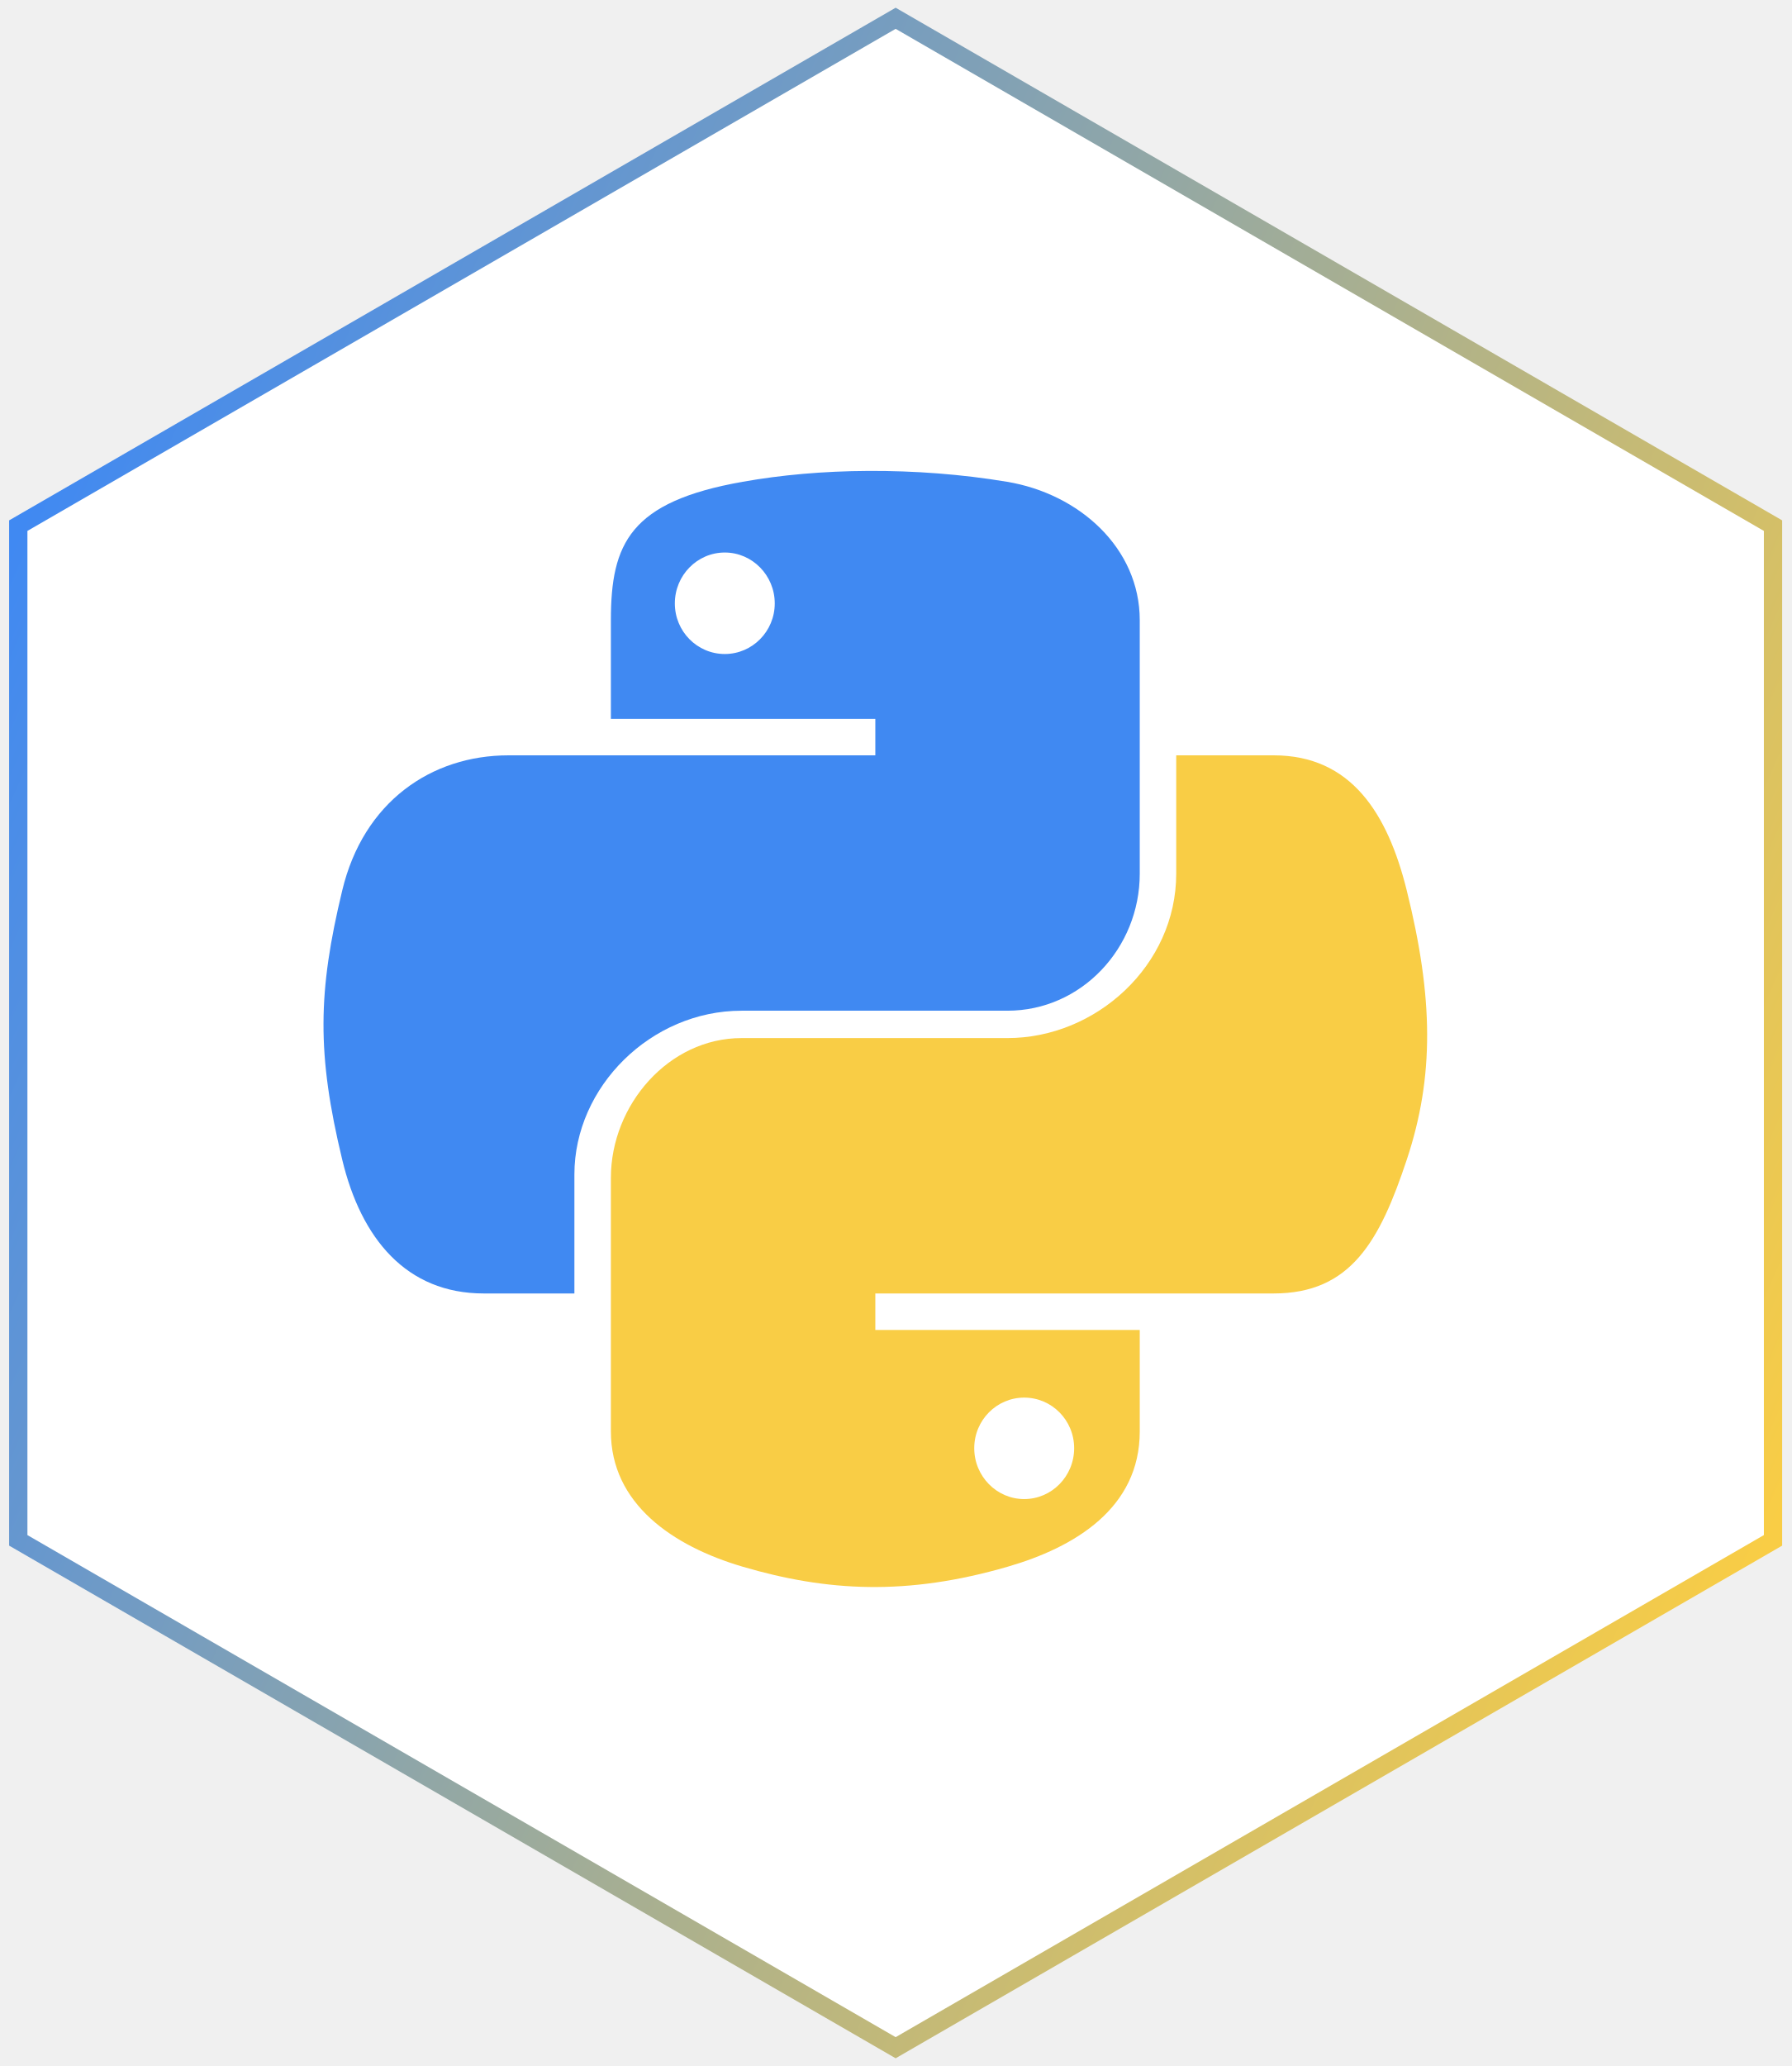
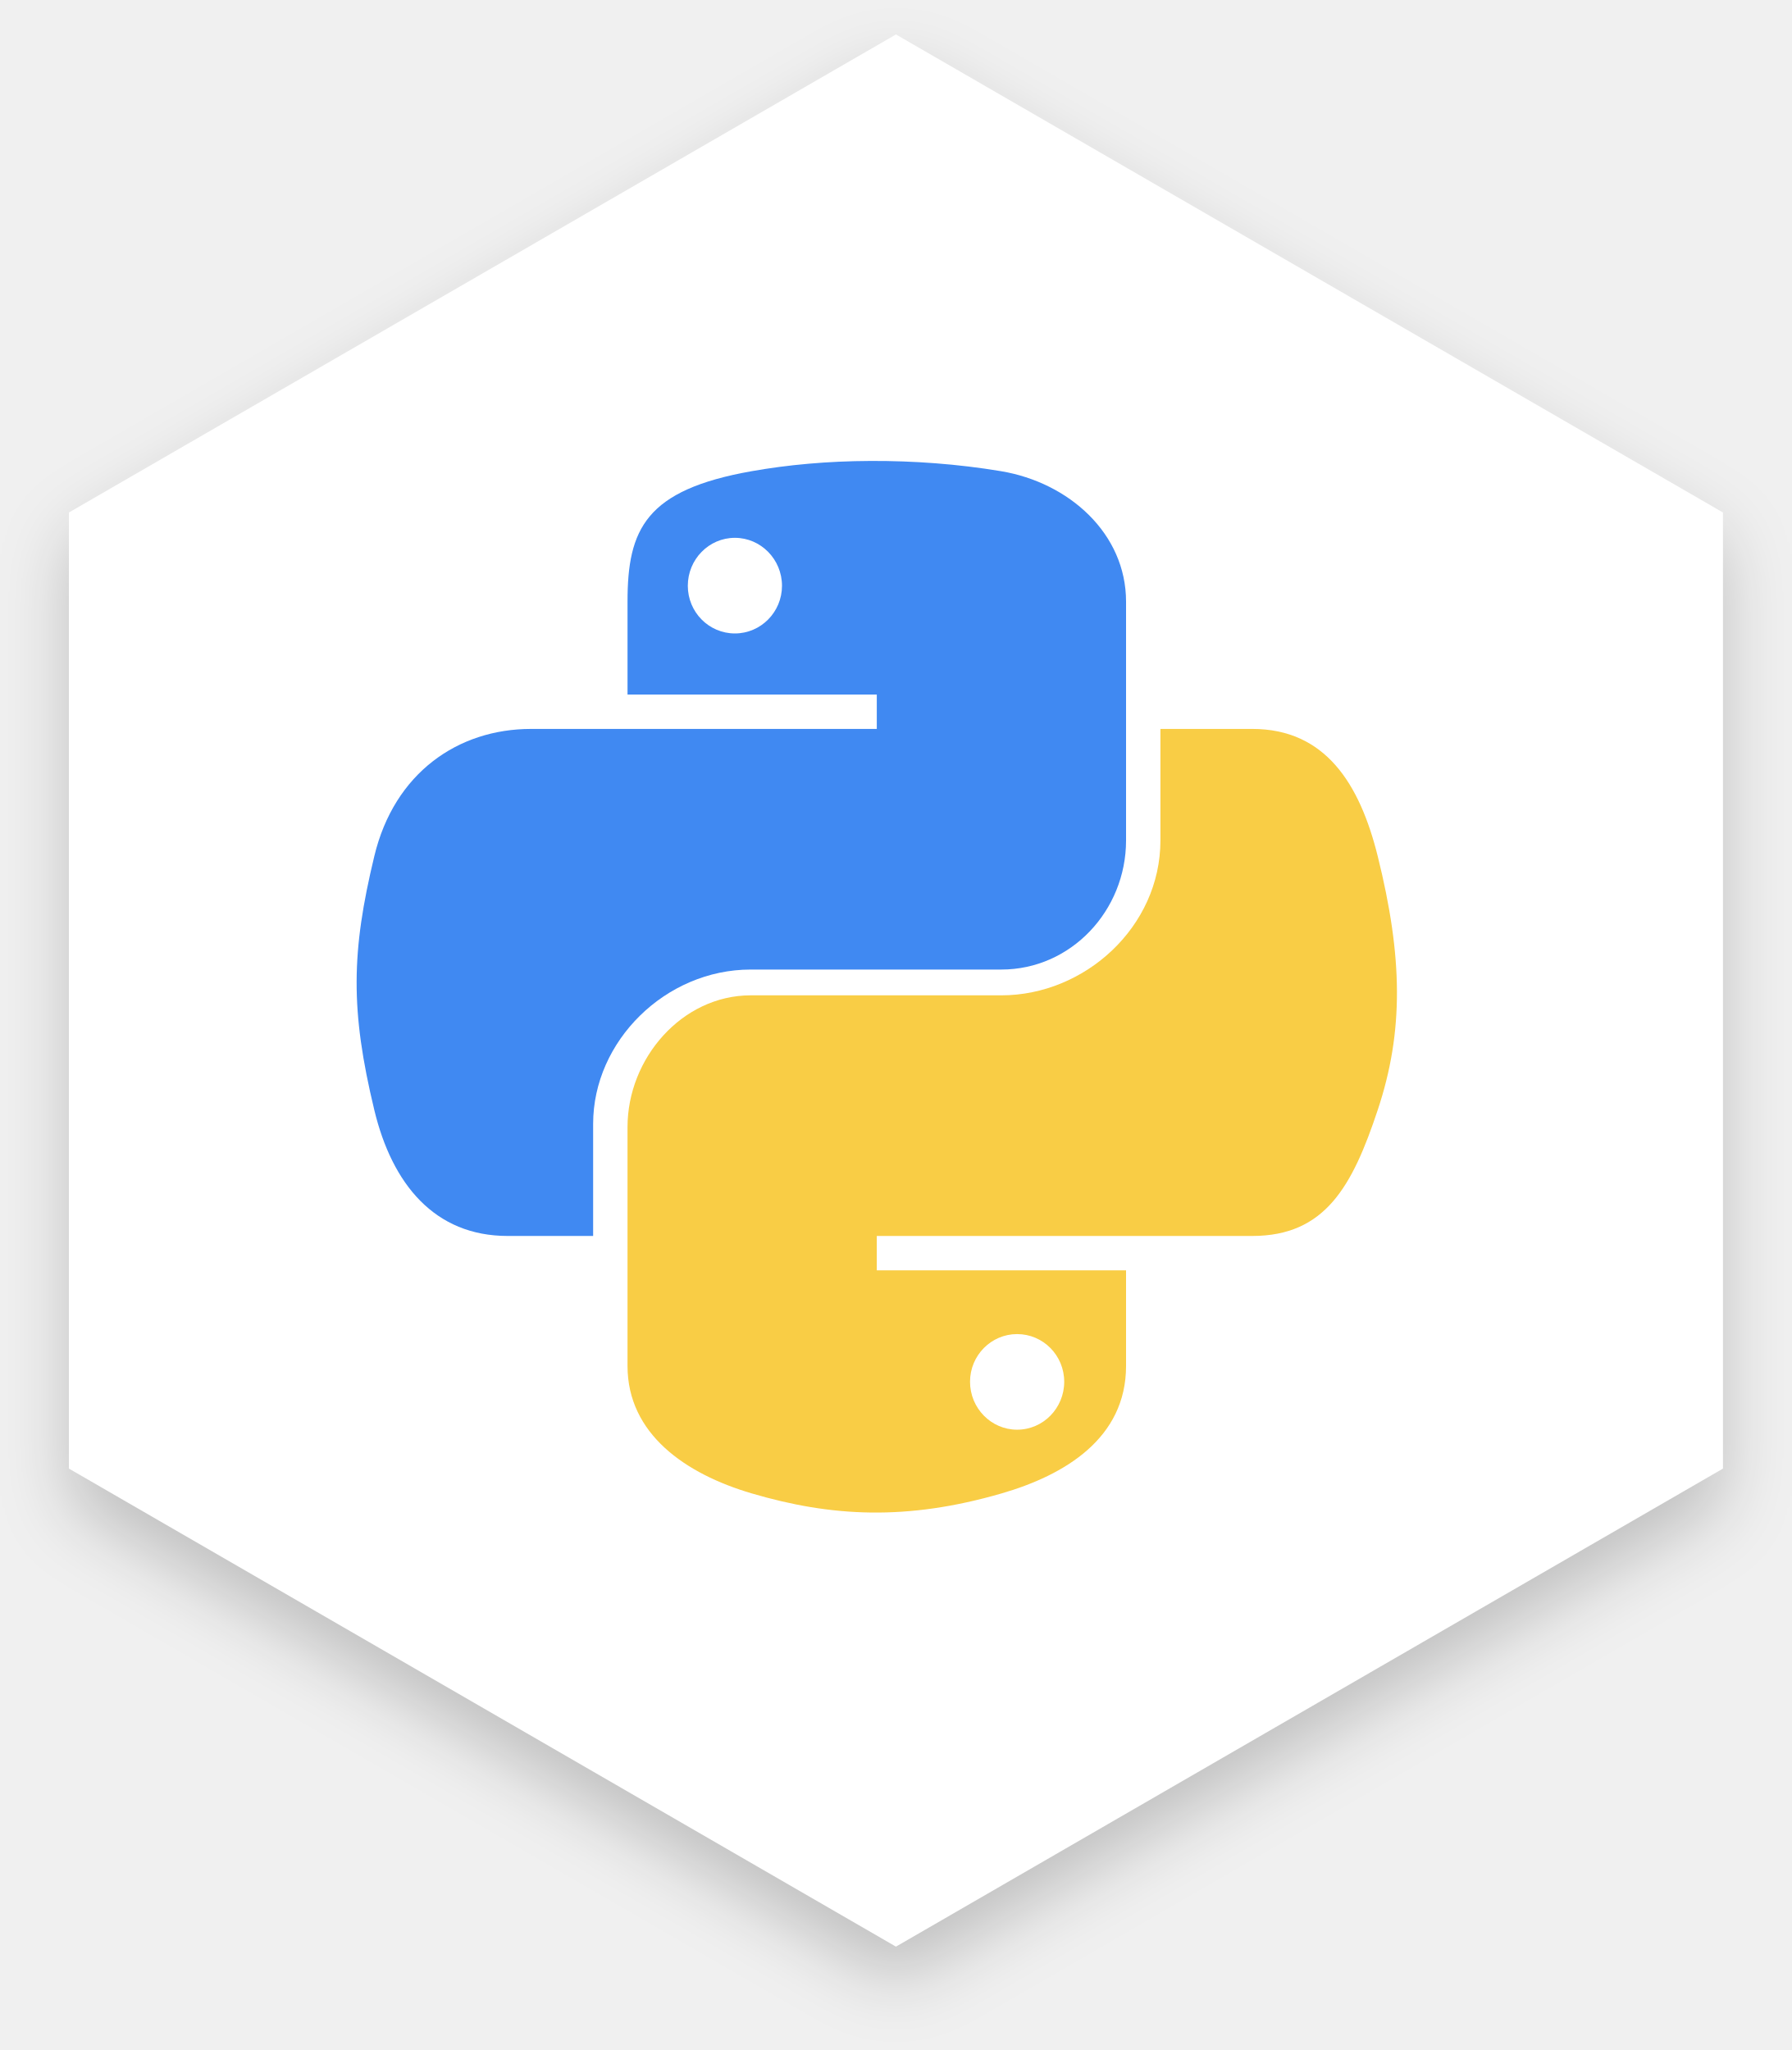
- <svg xmlns="http://www.w3.org/2000/svg" width="98px" height="113px" viewBox="0 0 98 113" version="1.1">
+ <svg xmlns="http://www.w3.org/2000/svg" xmlns:xlink="http://www.w3.org/1999/xlink" width="104px" height="119px" viewBox="0 0 104 119" version="1.1">
  <defs>
-     <linearGradient x1="0%" y1="24.441%" x2="100%" y2="75.39%" id="linearGradient-1">
-       <stop stop-color="#4089F2" offset="0%" />
-       <stop stop-color="#F9CD45" offset="100%" />
-     </linearGradient>
+     <polygon id="path-1" points="48 0 96 27.75 96 83.25 48 111 -2.3581137e-12 83.25 -2.38919995e-12 27.75" />
+     <filter x="-50%" y="-50%" width="200%" height="200%" filterUnits="objectBoundingBox" id="filter-2">
+       <feOffset dx="0" dy="2" in="SourceAlpha" result="shadowOffsetOuter1" />
+       <feGaussianBlur stdDeviation="2" in="shadowOffsetOuter1" result="shadowBlurOuter1" />
+       <feColorMatrix values="0 0 0 0 0   0 0 0 0 0   0 0 0 0 0  0 0 0 0.2 0" type="matrix" in="shadowBlurOuter1" />
+     </filter>
  </defs>
  <g id="Page-1" stroke="none" stroke-width="1" fill="none" fill-rule="evenodd">
-     <g id="DesktopHD_Round7_ClientGuides-Copy" transform="translate(-549, -1265)">
+     <g id="DesktopHD_Round7_ClientGuides-Copy" transform="translate(-546, -1264)">
      <g id="clients-copy" transform="translate(389, 1067)">
        <g id="row1">
          <g id="python" transform="translate(161, 199)">
-             <polygon id="Polygon" stroke="url(#linearGradient-1)" stroke-linecap="round" fill="#FFFFFF" points="48 0 96 27.75 96 83.25 48 111 -2.3581137e-12 83.25 -2.38919995e-12 27.75" />
+             <g id="Polygon">
+               <use fill="black" fill-opacity="1" filter="url(#filter-2)" xlink:href="#path-1" />
+               <use fill="#FFFFFF" fill-rule="evenodd" xlink:href="#path-1" />
+             </g>
            <g transform="translate(16, 24)">
              <g id="bot" transform="translate(16.12195, 16.12195)">
                <path d="M43.84,7.58 C42.794,3.366 40.796,0.191 36.557,0.191 L31.228,0.191 L31.228,6.667 C31.228,11.681 26.841,15.656 21.994,15.656 L7.448,15.656 C3.463,15.656 0.299,19.311 0.299,23.302 L0.299,37.17 C0.299,41.116 3.664,43.438 7.513,44.57 C12.124,45.926 16.49,46.17 22.006,44.57 C25.672,43.508 29.233,41.372 29.233,37.17 L29.233,31.62 L14.766,31.62 L14.766,29.624 L36.557,29.624 C40.79,29.624 42.367,26.743 43.84,22.311 C45.36,17.749 45.295,13.432 43.84,7.58 L43.84,7.58 Z" id="Path" fill="#F9CD45" />
                <path d="M22.91,35.32 C24.42,35.32 25.644,36.556 25.644,38.087 C25.644,39.621 24.421,40.87 22.91,40.87 C21.406,40.87 20.178,39.622 20.178,38.087 C20.178,36.556 21.406,35.32 22.91,35.32 L22.91,35.32 Z" id="Path" fill="#FFFFFF" />
              </g>
              <g id="top">
                <path d="M23.569,30.281 L38.116,30.281 C42.165,30.281 45.355,26.855 45.355,22.789 L45.355,8.922 C45.355,4.975 42.046,2.009 38.094,1.351 C35.593,0.934 33.008,0.745 30.518,0.757 C28.028,0.768 25.723,0.98 23.631,1.351 C17.467,2.439 16.421,4.719 16.421,8.922 L16.421,14.318 L30.888,14.318 L30.888,16.313 L10.822,16.313 C6.589,16.313 2.883,18.861 1.724,23.702 C0.386,29.249 0.327,32.641 1.724,38.433 C2.759,42.744 5.231,45.746 9.464,45.746 L14.425,45.746 L14.425,39.237 C14.425,34.429 18.63,30.281 23.569,30.281 L23.569,30.281 Z" id="Path" fill="#4089F2" />
                <path d="M22.653,10.771 C21.143,10.771 19.92,9.534 19.92,8.005 C19.92,6.469 21.143,5.22 22.653,5.22 C24.157,5.22 25.386,6.469 25.386,8.005 C25.385,9.534 24.156,10.771 22.653,10.771 L22.653,10.771 Z" id="Path" fill="#FFFFFF" />
              </g>
            </g>
          </g>
        </g>
      </g>
    </g>
  </g>
</svg>
